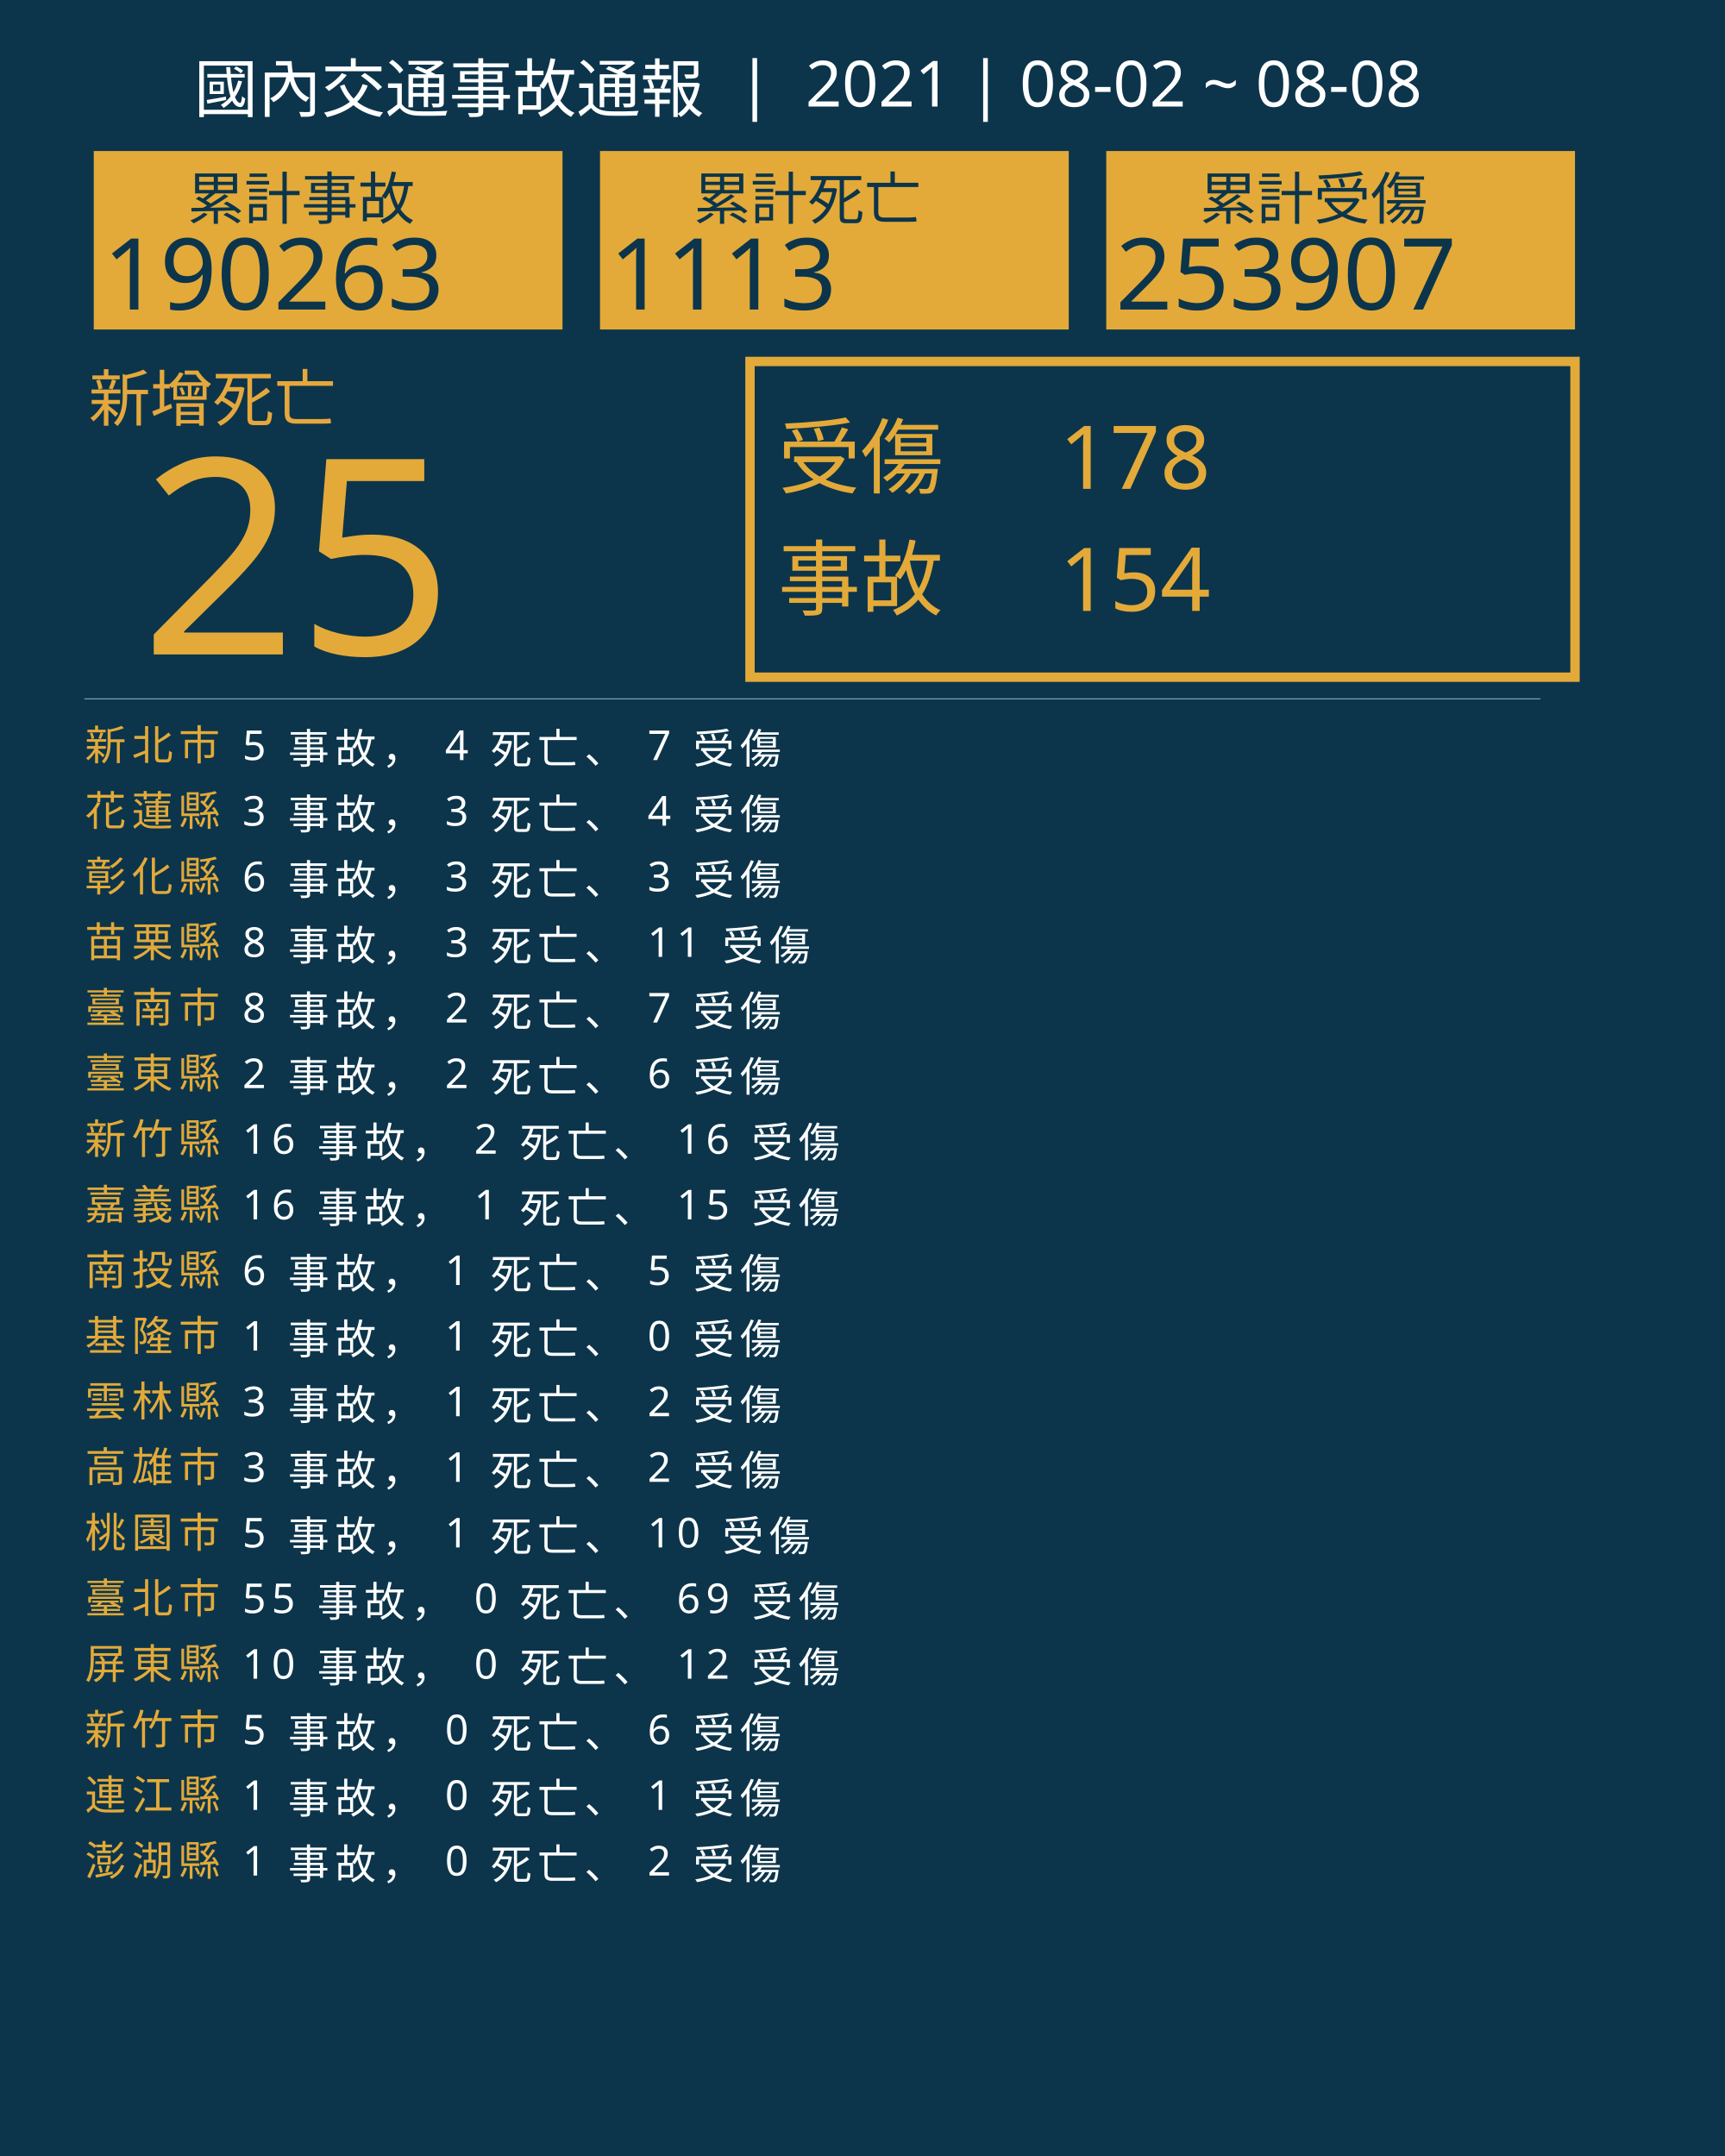
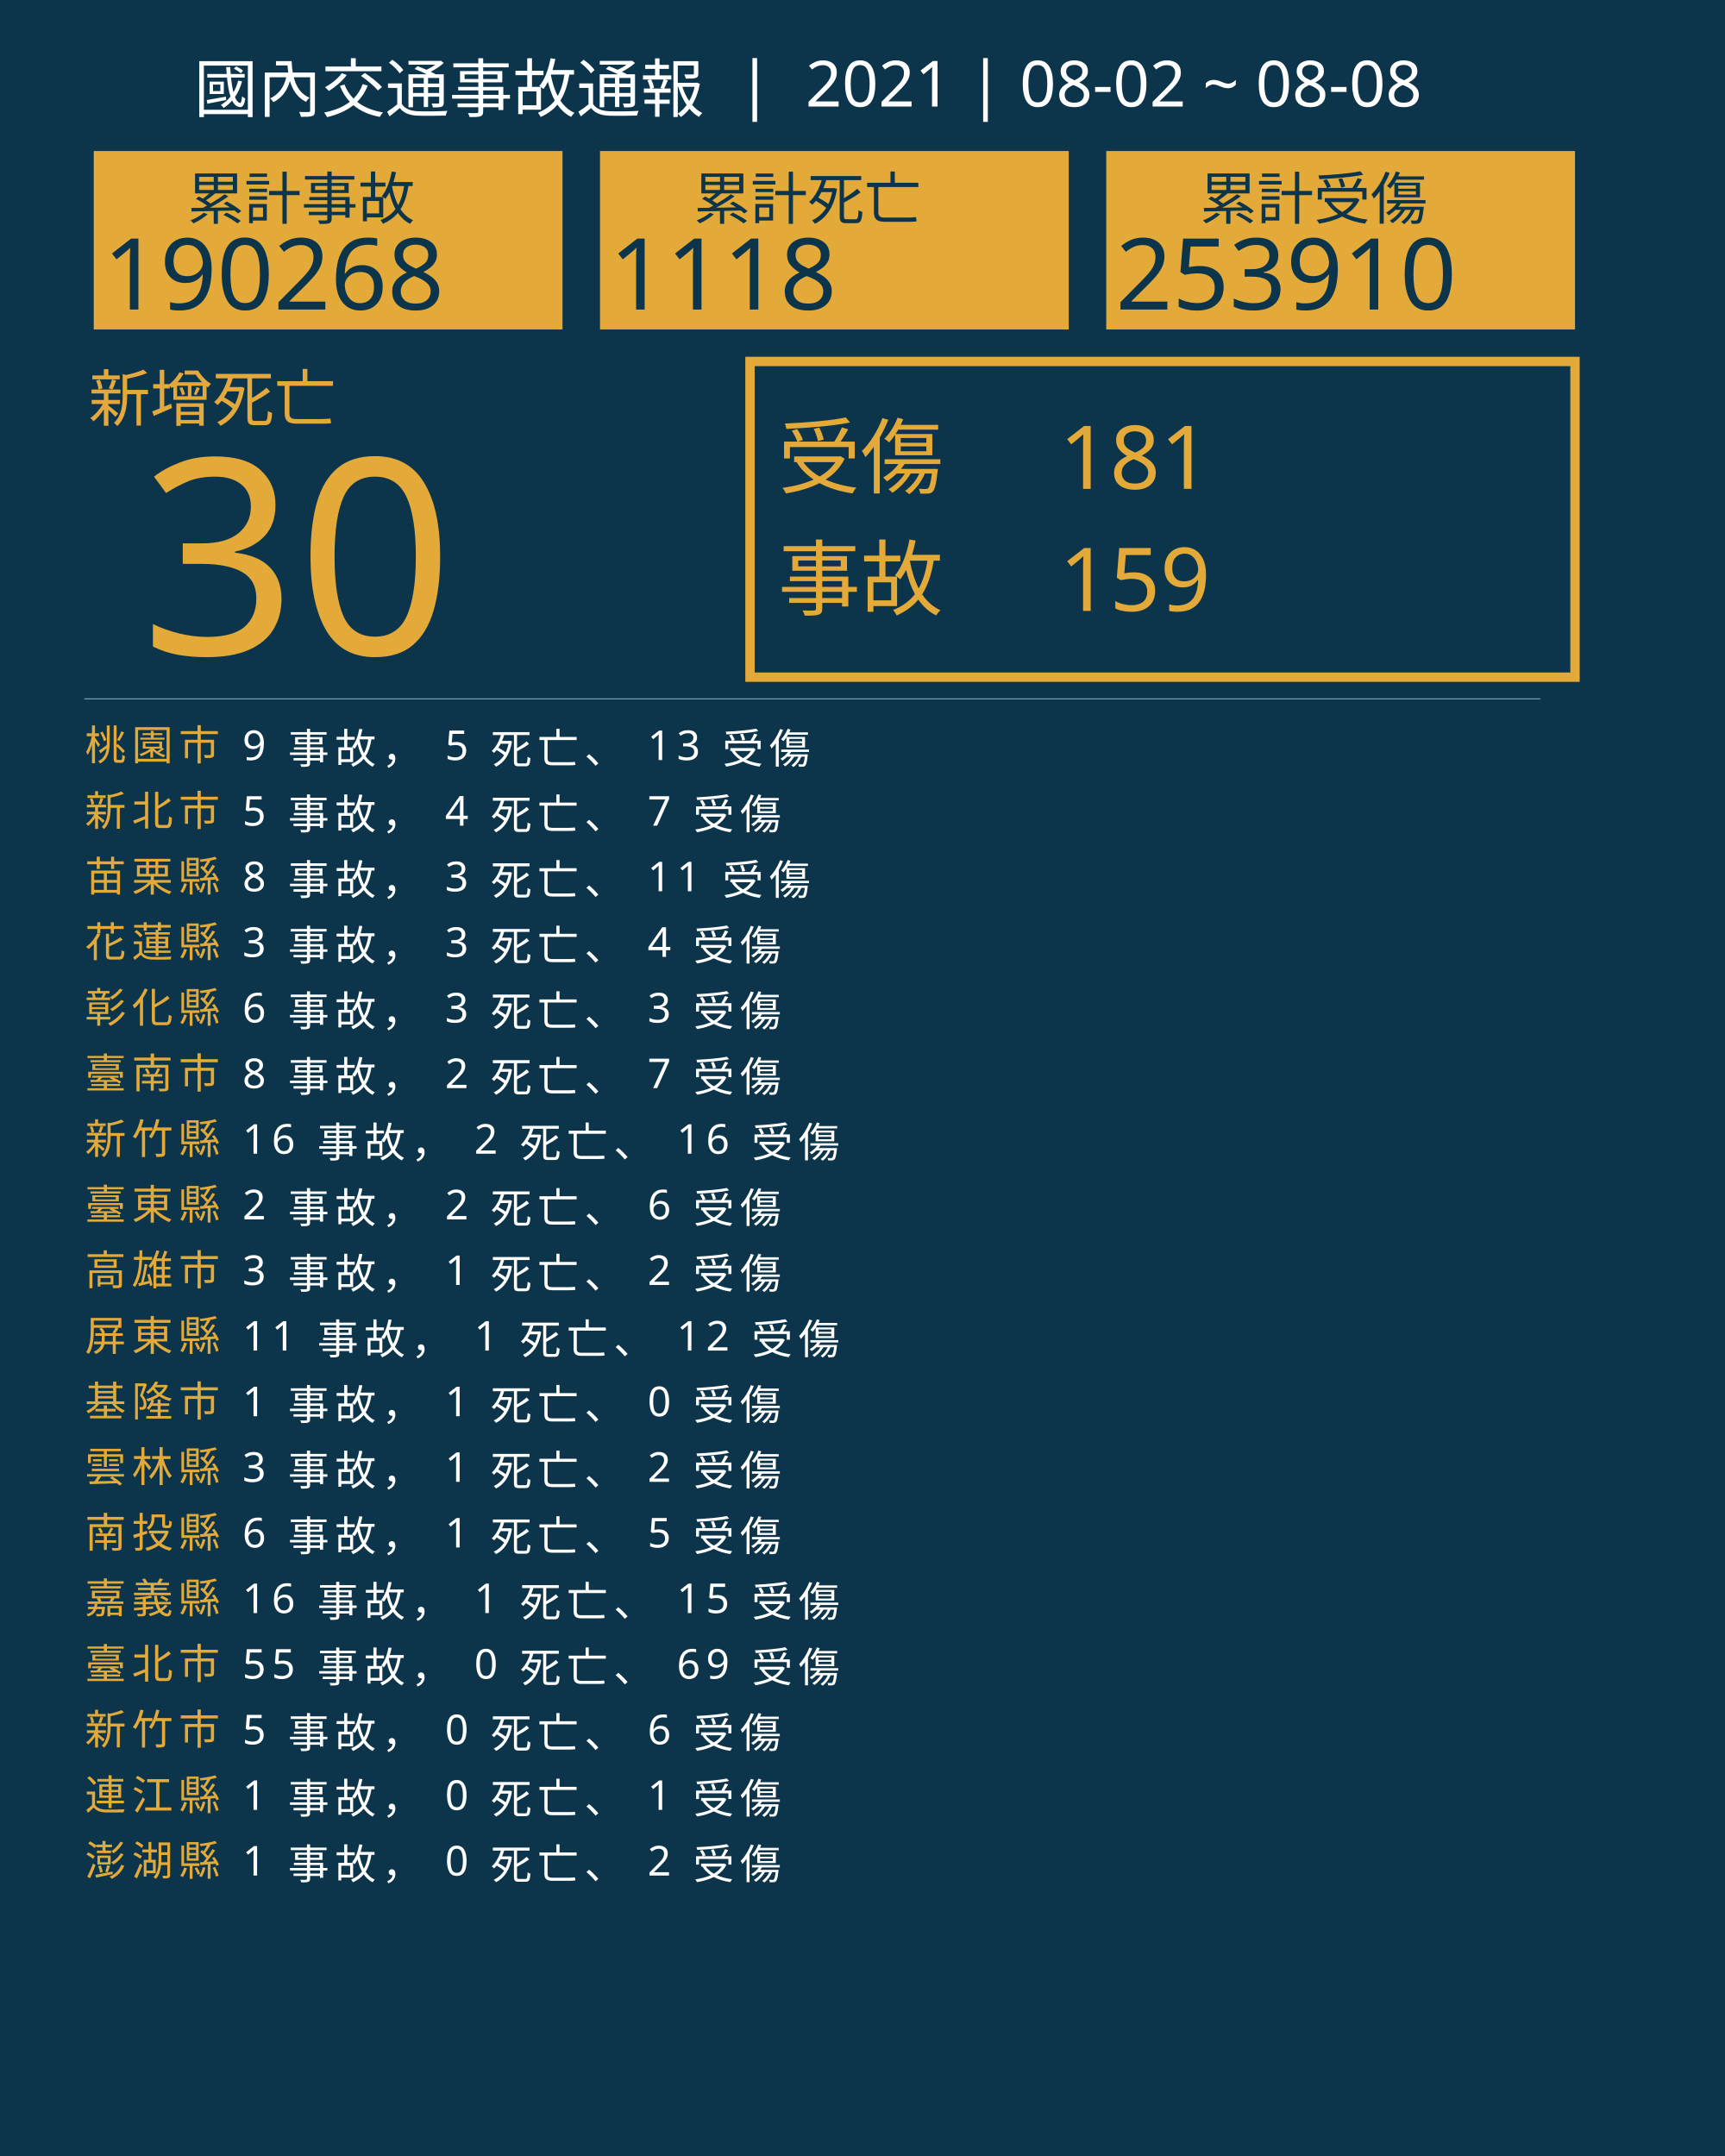
<svg xmlns="http://www.w3.org/2000/svg" version="1.1" id="圖層_1" x="0px" y="0px" viewBox="0 0 1840 2300" style="enable-background:new 0 0 1840 2300;" xml:space="preserve">
  <style type="text/css">
	.st0{fill:#0C354B;}
	.st1{fill:#E5A83D;}
	.st2{font-family:'NotoSansCJKtc-Bold-B5pc-H';}
	.st3{font-size:66px;}
	.st4{fill:#E3AA39;}
	.st5{font-family:'Arial-BoldMT';}
	.st6{font-size:291.776px;}
	.st7{fill:none;stroke:#E3AA39;stroke-miterlimit:10;stroke-width:10;}
	.st8{font-family:'NotoSansCJKtc-Light-B5pc-H';}
	.st9{font-size:88px;}
	.st10{font-family:'NotoSansCJKtc-Medium-B5pc-H';}
	.st11{font-size:94px;}
	.st12{fill:none;stroke:#8AAFC1;stroke-miterlimit:10;}
	.st13{font-size:60.649px;}
	.st14{font-size:106px;}
	.st15{fill:none;}
	.st16{font-size:44px;}
	.st17{letter-spacing:6;}
	.st18{fill:#FFFFFF;}
	.st19{letter-spacing:1;}
	.st20{font-size:68px;}
</style>
  <rect class="st0" width="1840" height="2300" />
  <text transform="matrix(1 0 0 1 94.5001 449.017)" class="st1 st2 st3">新增死亡</text>
  <g>
-     <text transform="matrix(1 0 0 1 150 698.1412)" class="st4 st5 st6">25</text>
+     <text transform="matrix(1 0 0 1 150 698.1412)" class="st4 st5 st6">30</text>
  </g>
  <g>
    <rect x="800" y="385.6" class="st7" width="880" height="336.8" />
    <g>
      <text transform="matrix(1 0 0 1 830 519.593)" class="st4 st8 st9">受傷</text>
-       <text transform="matrix(1 0 0 1 1130 521.5084)" class="st4 st10 st11">178</text>
-       <text transform="matrix(1 0 0 1 1130 651.7274)" class="st4 st10 st11">154</text>
+       <text transform="matrix(1 0 0 1 1130 521.5084)" class="st4 st10 st11">181</text>
+       <text transform="matrix(1 0 0 1 1130 651.7274)" class="st4 st10 st11">159</text>
      <text transform="matrix(1 0 0 1 830 649.4965)" class="st4 st8 st9">事故</text>
    </g>
  </g>
  <line class="st12" x1="90" y1="745.5" x2="1643" y2="745.5" />
  <g>
    <g>
      <rect x="100" y="161.1" class="st4" width="500" height="190.4" />
      <g>
        <text transform="matrix(1 0 0 1 200 233.9079)" class="st0 st10 st13">累計事故</text>
        <g>
-           <text transform="matrix(1 0 0 1 110 330.2121)" class="st0 st5 st14">190263</text>
+           <text transform="matrix(1 0 0 1 110 330.2121)" class="st0 st5 st14">190268</text>
        </g>
      </g>
    </g>
    <g>
      <rect x="640" y="161.1" class="st4" width="500" height="190.4" />
      <g>
        <text transform="matrix(1 0 0 1 740 233.908)" class="st0 st10 st13">累計死亡</text>
        <g>
-           <text transform="matrix(1 0 0 1 650 330.2122)" class="st0 st5 st14">1113</text>
+           <text transform="matrix(1 0 0 1 650 330.2122)" class="st0 st5 st14">1118</text>
        </g>
      </g>
    </g>
    <g>
      <rect x="1180" y="161.1" class="st4" width="500" height="190.4" />
      <g>
        <text transform="matrix(1 0 0 1 1280 233.908)" class="st0 st10 st13">累計受傷</text>
        <g>
-           <text transform="matrix(1 0 0 1 1190 330.2122)" class="st0 st5 st14">253907</text>
+           <text transform="matrix(1 0 0 1 1190 330.2122)" class="st0 st5 st14">253910</text>
        </g>
      </g>
    </g>
  </g>
  <rect x="90.6" y="772.1" class="st15" width="1141.8" height="314.8" />
  <text transform="matrix(1 0 0 1 90.5591 810.7965)">
-     <tspan x="0" y="0" class="st4 st10 st16 st17">新北市</tspan>
-     <tspan x="150.6" y="0" class="st18 st10 st16 st17"> 5 事故， 4 死亡、 7 受傷</tspan>
-     <tspan x="0" y="70" class="st4 st10 st16 st17">花蓮縣</tspan>
-     <tspan x="150.6" y="70" class="st18 st10 st16 st17"> 3 事故， 3 死亡、 4 受傷</tspan>
-     <tspan x="0" y="140" class="st4 st10 st16 st17">彰化縣</tspan>
-     <tspan x="150.6" y="140" class="st18 st10 st16 st17"> 6 事故， 3 死亡、 3 受傷</tspan>
-     <tspan x="0" y="210" class="st4 st10 st16 st17">苗栗縣</tspan>
-     <tspan x="150.6" y="210" class="st18 st10 st16 st17"> 8 事故， 3 死亡、 11 受傷</tspan>
-     <tspan x="0" y="280" class="st4 st10 st16 st17">臺南市</tspan>
-     <tspan x="150.6" y="280" class="st18 st10 st16 st17"> 8 事故， 2 死亡、 7 受傷</tspan>
-     <tspan x="0" y="350" class="st4 st10 st16 st17">臺東縣</tspan>
-     <tspan x="150.6" y="350" class="st18 st10 st16 st17"> 2 事故， 2 死亡、 6 受傷</tspan>
+     <tspan x="0" y="0" class="st4 st10 st16 st17">桃園市</tspan>
+     <tspan x="150.6" y="0" class="st18 st10 st16 st17"> 9 事故， 5 死亡、 13 受傷</tspan>
+     <tspan x="0" y="70" class="st4 st10 st16 st17">新北市</tspan>
+     <tspan x="150.6" y="70" class="st18 st10 st16 st17"> 5 事故， 4 死亡、 7 受傷</tspan>
+     <tspan x="0" y="140" class="st4 st10 st16 st17">苗栗縣</tspan>
+     <tspan x="150.6" y="140" class="st18 st10 st16 st17"> 8 事故， 3 死亡、 11 受傷</tspan>
+     <tspan x="0" y="210" class="st4 st10 st16 st17">花蓮縣</tspan>
+     <tspan x="150.6" y="210" class="st18 st10 st16 st17"> 3 事故， 3 死亡、 4 受傷</tspan>
+     <tspan x="0" y="280" class="st4 st10 st16 st17">彰化縣</tspan>
+     <tspan x="150.6" y="280" class="st18 st10 st16 st17"> 6 事故， 3 死亡、 3 受傷</tspan>
+     <tspan x="0" y="350" class="st4 st10 st16 st17">臺南市</tspan>
+     <tspan x="150.6" y="350" class="st18 st10 st16 st17"> 8 事故， 2 死亡、 7 受傷</tspan>
    <tspan x="0" y="420" class="st4 st10 st16 st17">新竹縣</tspan>
    <tspan x="150.6" y="420" class="st18 st10 st16 st17"> 16 事故， 2 死亡、 16 受傷</tspan>
-     <tspan x="0" y="490" class="st4 st10 st16 st17">嘉義縣</tspan>
-     <tspan x="150.6" y="490" class="st18 st10 st16 st17"> 16 事故， 1 死亡、 15 受傷</tspan>
-     <tspan x="0" y="560" class="st4 st10 st16 st17">南投縣</tspan>
-     <tspan x="150.6" y="560" class="st18 st10 st16 st17"> 6 事故， 1 死亡、 5 受傷</tspan>
-     <tspan x="0" y="630" class="st4 st10 st16 st17">基隆市</tspan>
-     <tspan x="150.6" y="630" class="st18 st10 st16 st17"> 1 事故， 1 死亡、 0 受傷</tspan>
-     <tspan x="0" y="700" class="st4 st10 st16 st17">雲林縣</tspan>
-     <tspan x="150.6" y="700" class="st18 st10 st16 st17"> 3 事故， 1 死亡、 2 受傷</tspan>
-     <tspan x="0" y="770" class="st4 st10 st16 st17">高雄市</tspan>
+     <tspan x="0" y="490" class="st4 st10 st16 st17">臺東縣</tspan>
+     <tspan x="150.6" y="490" class="st18 st10 st16 st17"> 2 事故， 2 死亡、 6 受傷</tspan>
+     <tspan x="0" y="560" class="st4 st10 st16 st17">高雄市</tspan>
+     <tspan x="150.6" y="560" class="st18 st10 st16 st17"> 3 事故， 1 死亡、 2 受傷</tspan>
+     <tspan x="0" y="630" class="st4 st10 st16 st17">屏東縣</tspan>
+     <tspan x="150.6" y="630" class="st18 st10 st16 st17"> 11 事故， 1 死亡、 12 受傷</tspan>
+     <tspan x="0" y="700" class="st4 st10 st16 st17">基隆市</tspan>
+     <tspan x="150.6" y="700" class="st18 st10 st16 st17"> 1 事故， 1 死亡、 0 受傷</tspan>
+     <tspan x="0" y="770" class="st4 st10 st16 st17">雲林縣</tspan>
    <tspan x="150.6" y="770" class="st18 st10 st16 st17"> 3 事故， 1 死亡、 2 受傷</tspan>
-     <tspan x="0" y="840" class="st4 st10 st16 st17">桃園市</tspan>
-     <tspan x="150.6" y="840" class="st18 st10 st16 st17"> 5 事故， 1 死亡、 10 受傷</tspan>
-     <tspan x="0" y="910" class="st4 st10 st16 st17">臺北市</tspan>
-     <tspan x="150.6" y="910" class="st18 st10 st16 st17"> 55 事故， 0 死亡、 69 受傷</tspan>
-     <tspan x="0" y="980" class="st4 st10 st16 st17">屏東縣</tspan>
-     <tspan x="150.6" y="980" class="st18 st10 st16 st17"> 10 事故， 0 死亡、 12 受傷</tspan>
+     <tspan x="0" y="840" class="st4 st10 st16 st17">南投縣</tspan>
+     <tspan x="150.6" y="840" class="st18 st10 st16 st17"> 6 事故， 1 死亡、 5 受傷</tspan>
+     <tspan x="0" y="910" class="st4 st10 st16 st17">嘉義縣</tspan>
+     <tspan x="150.6" y="910" class="st18 st10 st16 st17"> 16 事故， 1 死亡、 15 受傷</tspan>
+     <tspan x="0" y="980" class="st4 st10 st16 st17">臺北市</tspan>
+     <tspan x="150.6" y="980" class="st18 st10 st16 st17"> 55 事故， 0 死亡、 69 受傷</tspan>
    <tspan x="0" y="1050" class="st4 st10 st16 st17">新竹市</tspan>
    <tspan x="150.6" y="1050" class="st18 st10 st16 st17"> 5 事故， 0 死亡、 6 受傷</tspan>
    <tspan x="0" y="1120" class="st4 st10 st16 st17">連江縣</tspan>
    <tspan x="150.6" y="1120" class="st18 st10 st16 st17"> 1 事故， 0 死亡、 1 受傷</tspan>
    <tspan x="0" y="1190" class="st4 st10 st16 st17">澎湖縣</tspan>
    <tspan x="150.6" y="1190" class="st18 st10 st16 st17"> 1 事故， 0 死亡、 2 受傷</tspan>
  </text>
  <text transform="matrix(1 0 0 1 207 119.2712)" class="st18 st8 st20">國內交通事故通報  |  2021 | 08-02 ~ 08-08</text>
</svg>
